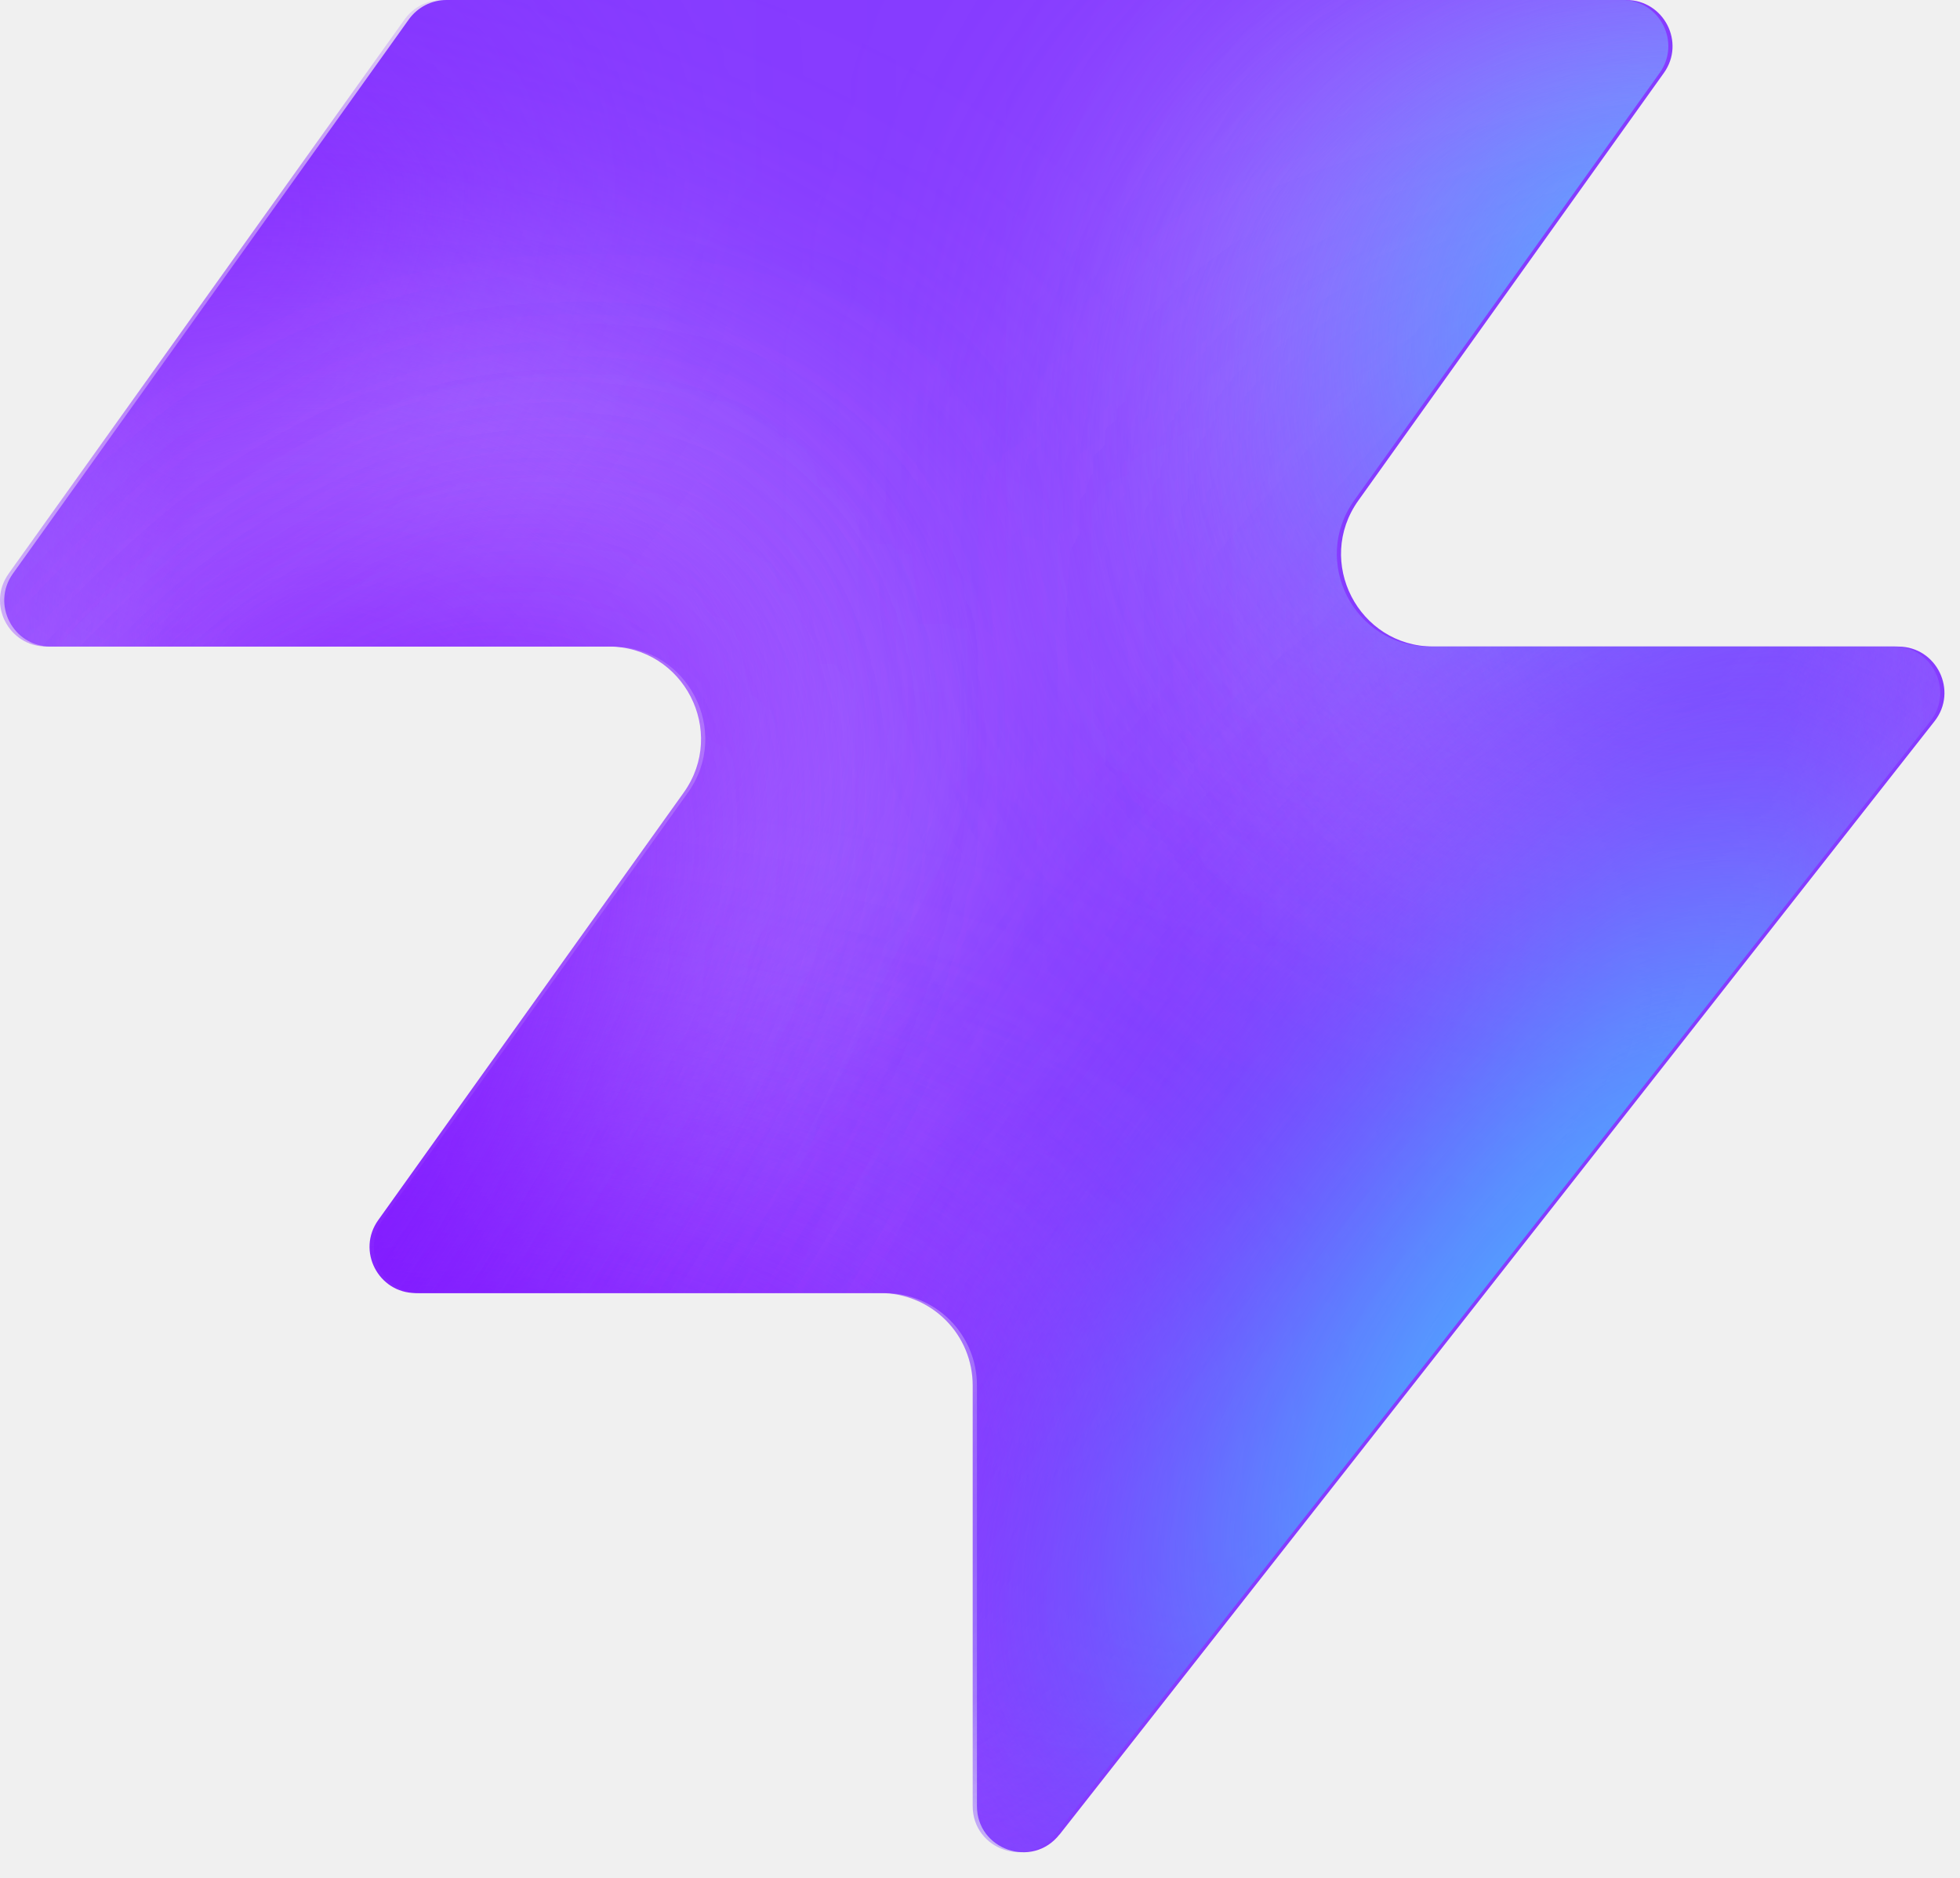
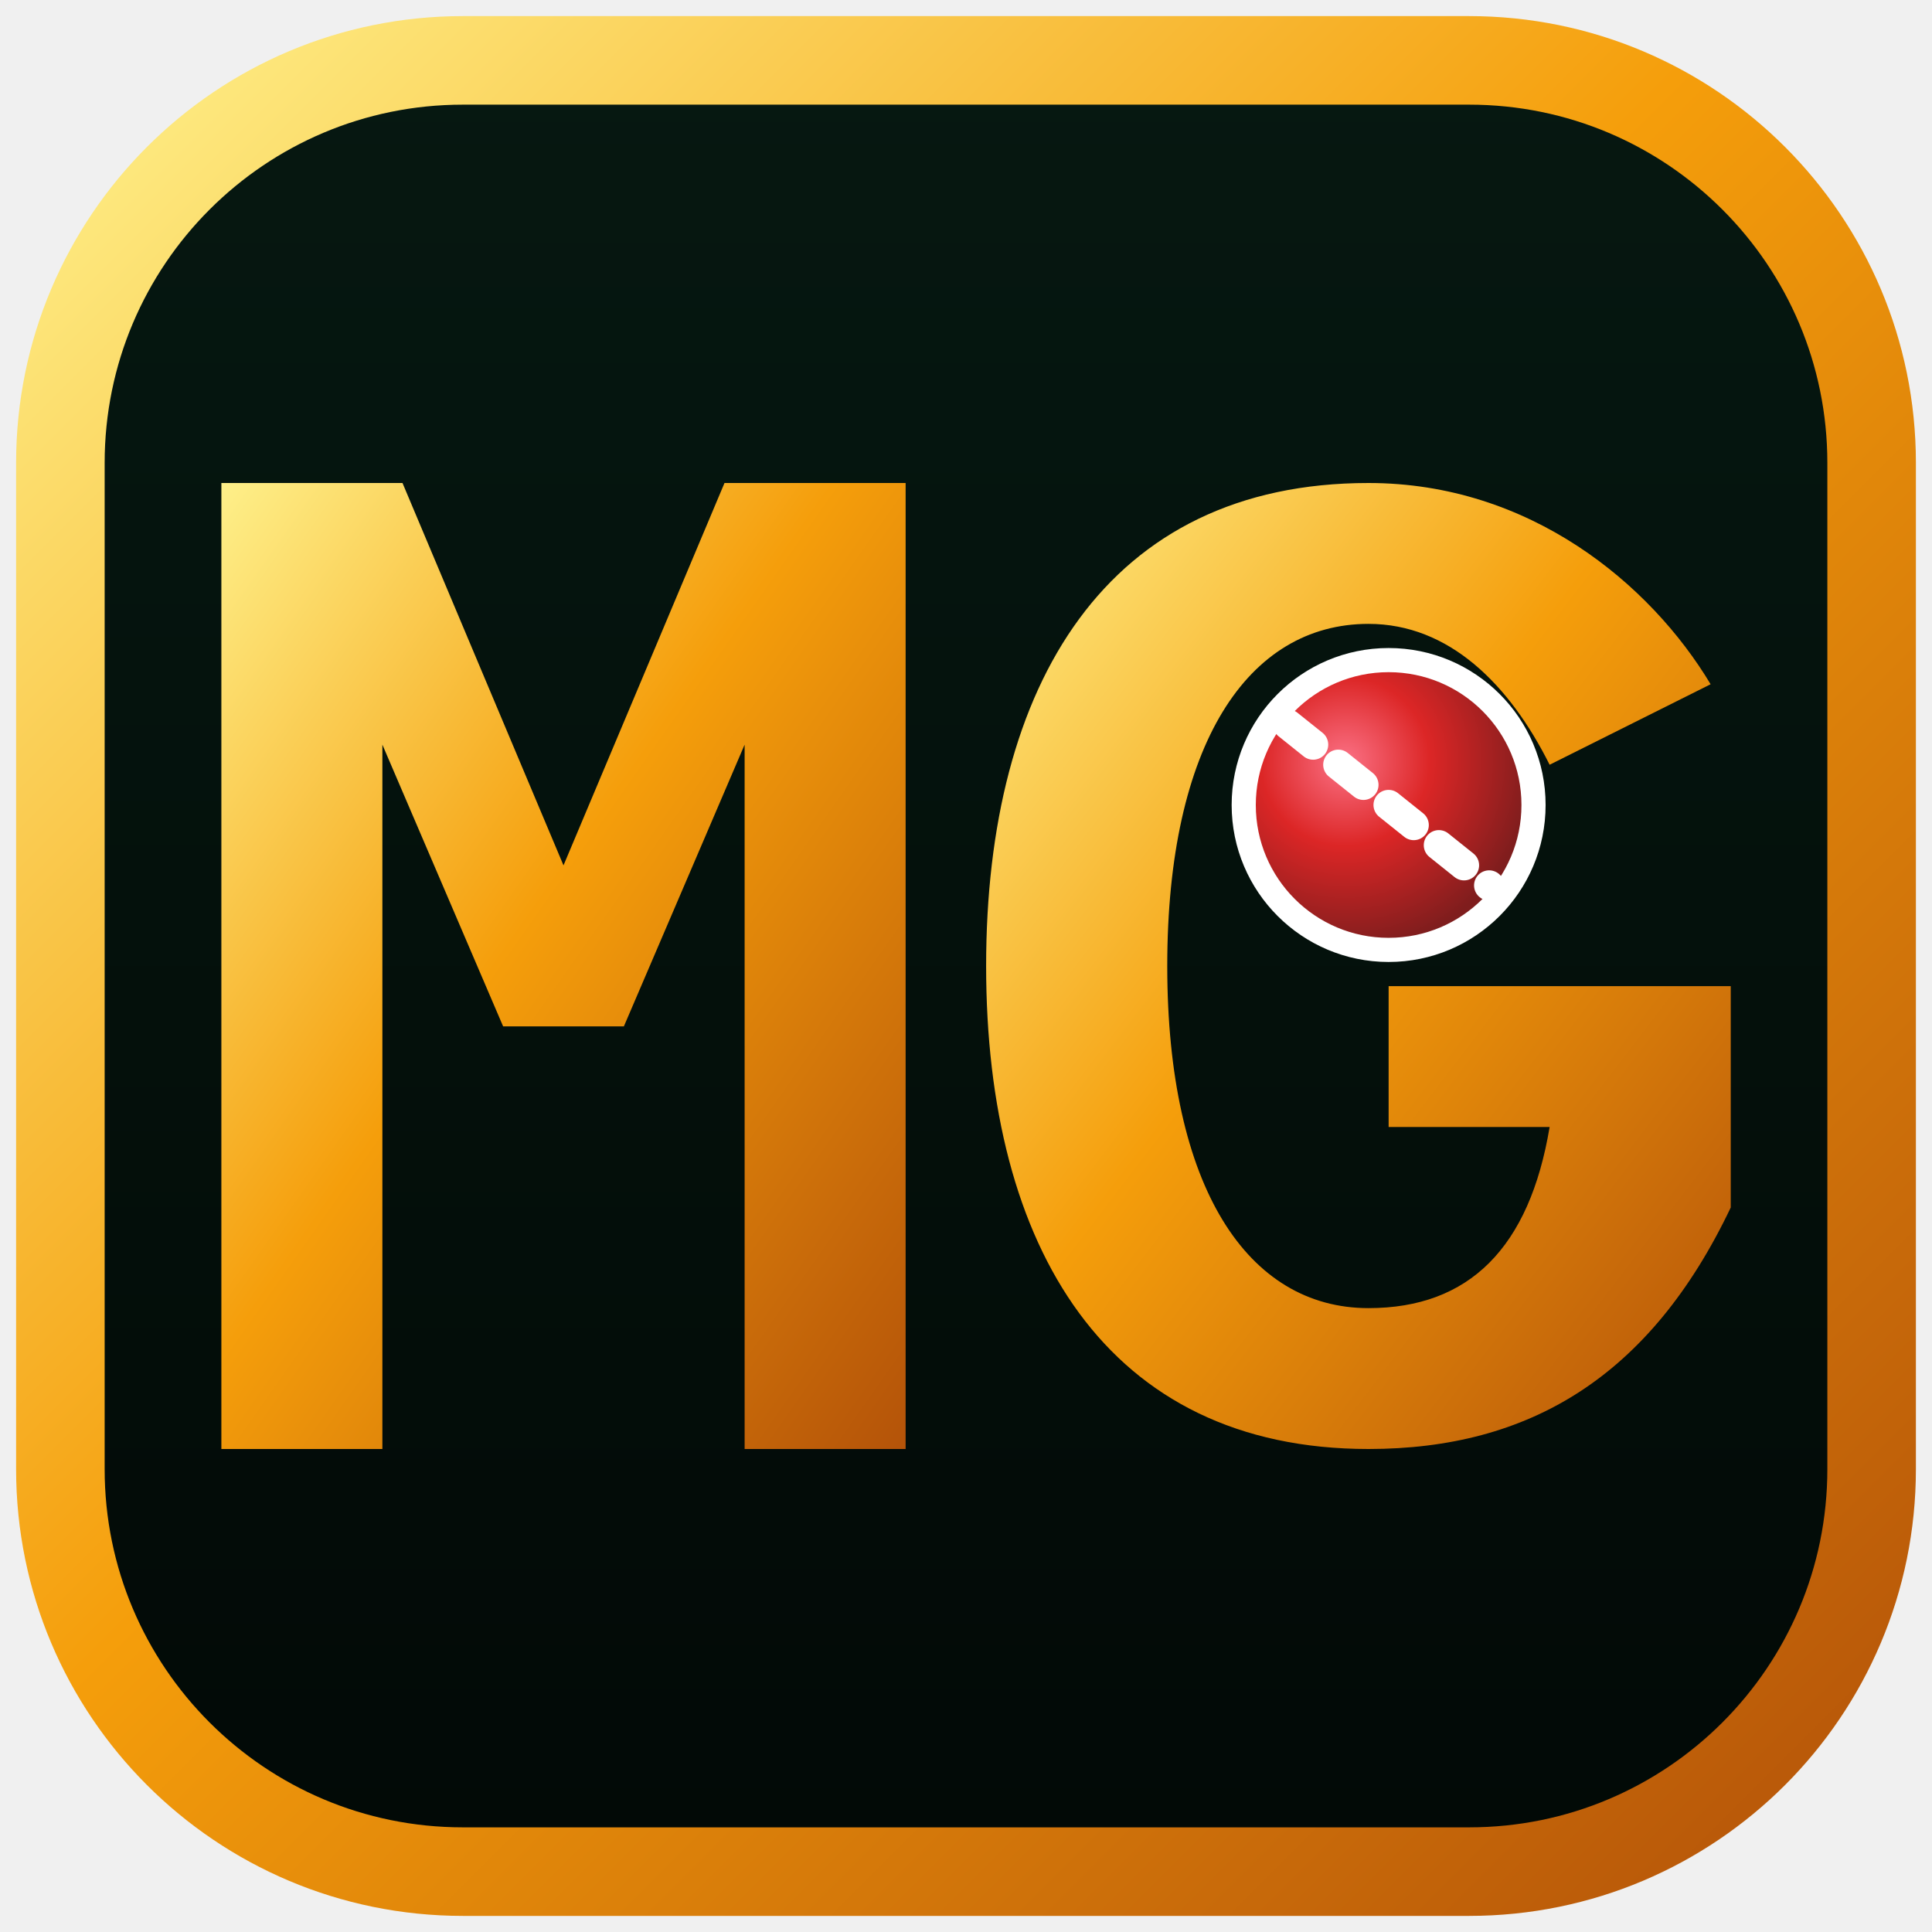
- <svg xmlns="http://www.w3.org/2000/svg" width="48" height="46" fill="none" viewBox="0 0 48 46">
-   <path fill="#863bff" d="M25.946 44.938c-.664.845-2.021.375-2.021-.698V33.937a2.26 2.26 0 0 0-2.262-2.262H10.287c-.92 0-1.456-1.04-.92-1.788l7.48-10.471c1.07-1.497 0-3.578-1.842-3.578H1.237c-.92 0-1.456-1.04-.92-1.788L10.013.474c.214-.297.556-.474.92-.474h28.894c.92 0 1.456 1.04.92 1.788l-7.48 10.471c-1.07 1.498 0 3.579 1.842 3.579h11.377c.943 0 1.473 1.088.89 1.83L25.947 44.94z" style="fill:#863bff;fill:color(display-p3 .525 .23 1);fill-opacity:1" />
-   <mask id="a" width="48" height="46" x="0" y="0" maskUnits="userSpaceOnUse" style="mask-type:alpha">
-     <path fill="#000" d="M25.842 44.938c-.664.844-2.021.375-2.021-.698V33.937a2.26 2.26 0 0 0-2.262-2.262H10.183c-.92 0-1.456-1.04-.92-1.788l7.48-10.471c1.07-1.498 0-3.579-1.842-3.579H1.133c-.92 0-1.456-1.04-.92-1.787L9.91.473c.214-.297.556-.474.92-.474h28.894c.92 0 1.456 1.04.92 1.788l-7.48 10.471c-1.07 1.498 0 3.578 1.842 3.578h11.377c.943 0 1.473 1.088.89 1.832L25.843 44.94z" style="fill:#000;fill-opacity:1" />
-   </mask>
-   <g mask="url(#a)">
-     <g filter="url(#b)">
-       <ellipse cx="5.508" cy="14.704" fill="#ede6ff" rx="5.508" ry="14.704" style="fill:#ede6ff;fill:color(display-p3 .927 .903 1);fill-opacity:1" transform="matrix(.00324 1 1 -.00324 -4.47 31.516)" />
-     </g>
-     <g filter="url(#c)">
-       <ellipse cx="10.399" cy="29.851" fill="#ede6ff" rx="10.399" ry="29.851" style="fill:#ede6ff;fill:color(display-p3 .927 .903 1);fill-opacity:1" transform="matrix(.00324 1 1 -.00324 -39.328 7.883)" />
-     </g>
-     <g filter="url(#d)">
-       <ellipse cx="5.508" cy="30.487" fill="#7e14ff" rx="5.508" ry="30.487" style="fill:#7e14ff;fill:color(display-p3 .492 .077 1);fill-opacity:1" transform="rotate(89.814 -25.913 -14.639)scale(1 -1)" />
-     </g>
-     <g filter="url(#e)">
-       <ellipse cx="5.508" cy="30.599" fill="#7e14ff" rx="5.508" ry="30.599" style="fill:#7e14ff;fill:color(display-p3 .492 .077 1);fill-opacity:1" transform="rotate(89.814 -32.644 -3.334)scale(1 -1)" />
-     </g>
-     <g filter="url(#f)">
-       <ellipse cx="5.508" cy="30.599" fill="#7e14ff" rx="5.508" ry="30.599" style="fill:#7e14ff;fill:color(display-p3 .492 .077 1);fill-opacity:1" transform="matrix(.00324 1 1 -.00324 -34.34 30.47)" />
-     </g>
-     <g filter="url(#g)">
-       <ellipse cx="14.072" cy="22.078" fill="#ede6ff" rx="14.072" ry="22.078" style="fill:#ede6ff;fill:color(display-p3 .927 .903 1);fill-opacity:1" transform="rotate(93.35 24.506 48.493)scale(-1 1)" />
-     </g>
-     <g filter="url(#h)">
-       <ellipse cx="3.47" cy="21.501" fill="#7e14ff" rx="3.47" ry="21.501" style="fill:#7e14ff;fill:color(display-p3 .492 .077 1);fill-opacity:1" transform="rotate(89.009 28.708 47.59)scale(-1 1)" />
-     </g>
-     <g filter="url(#i)">
-       <ellipse cx="3.47" cy="21.501" fill="#7e14ff" rx="3.47" ry="21.501" style="fill:#7e14ff;fill:color(display-p3 .492 .077 1);fill-opacity:1" transform="rotate(89.009 28.708 47.59)scale(-1 1)" />
-     </g>
-     <g filter="url(#j)">
-       <ellipse cx=".387" cy="8.972" fill="#7e14ff" rx="4.407" ry="29.108" style="fill:#7e14ff;fill:color(display-p3 .492 .077 1);fill-opacity:1" transform="rotate(39.51 .387 8.972)" />
-     </g>
-     <g filter="url(#k)">
-       <ellipse cx="47.523" cy="-6.092" fill="#7e14ff" rx="4.407" ry="29.108" style="fill:#7e14ff;fill:color(display-p3 .492 .077 1);fill-opacity:1" transform="rotate(37.892 47.523 -6.092)" />
-     </g>
-     <g filter="url(#l)">
-       <ellipse cx="41.412" cy="6.333" fill="#47bfff" rx="5.971" ry="9.665" style="fill:#47bfff;fill:color(display-p3 .28 .748 1);fill-opacity:1" transform="rotate(37.892 41.412 6.333)" />
-     </g>
-     <g filter="url(#m)">
-       <ellipse cx="-1.879" cy="38.332" fill="#7e14ff" rx="4.407" ry="29.108" style="fill:#7e14ff;fill:color(display-p3 .492 .077 1);fill-opacity:1" transform="rotate(37.892 -1.88 38.332)" />
-     </g>
-     <g filter="url(#n)">
-       <ellipse cx="-1.879" cy="38.332" fill="#7e14ff" rx="4.407" ry="29.108" style="fill:#7e14ff;fill:color(display-p3 .492 .077 1);fill-opacity:1" transform="rotate(37.892 -1.88 38.332)" />
-     </g>
-     <g filter="url(#o)">
-       <ellipse cx="35.651" cy="29.907" fill="#7e14ff" rx="4.407" ry="29.108" style="fill:#7e14ff;fill:color(display-p3 .492 .077 1);fill-opacity:1" transform="rotate(37.892 35.651 29.907)" />
-     </g>
-     <g filter="url(#p)">
-       <ellipse cx="38.418" cy="32.4" fill="#47bfff" rx="5.971" ry="15.297" style="fill:#47bfff;fill:color(display-p3 .28 .748 1);fill-opacity:1" transform="rotate(37.892 38.418 32.4)" />
-     </g>
-   </g>
+ <svg xmlns="http://www.w3.org/2000/svg" viewBox="0 0 48 48" width="48" height="48">
  <defs>
-     <filter id="b" width="60.045" height="41.654" x="-19.77" y="16.149" color-interpolation-filters="sRGB" filterUnits="userSpaceOnUse">
-       <feFlood flood-opacity="0" result="BackgroundImageFix" />
-       <feBlend in="SourceGraphic" in2="BackgroundImageFix" result="shape" />
-       <feGaussianBlur result="effect1_foregroundBlur_2002_17158" stdDeviation="7.659" />
-     </filter>
-     <filter id="c" width="90.34" height="51.437" x="-54.613" y="-7.533" color-interpolation-filters="sRGB" filterUnits="userSpaceOnUse">
-       <feFlood flood-opacity="0" result="BackgroundImageFix" />
-       <feBlend in="SourceGraphic" in2="BackgroundImageFix" result="shape" />
-       <feGaussianBlur result="effect1_foregroundBlur_2002_17158" stdDeviation="7.659" />
-     </filter>
-     <filter id="d" width="79.355" height="29.4" x="-49.64" y="2.03" color-interpolation-filters="sRGB" filterUnits="userSpaceOnUse">
-       <feFlood flood-opacity="0" result="BackgroundImageFix" />
-       <feBlend in="SourceGraphic" in2="BackgroundImageFix" result="shape" />
-       <feGaussianBlur result="effect1_foregroundBlur_2002_17158" stdDeviation="4.596" />
-     </filter>
-     <filter id="e" width="79.579" height="29.4" x="-45.045" y="20.029" color-interpolation-filters="sRGB" filterUnits="userSpaceOnUse">
-       <feFlood flood-opacity="0" result="BackgroundImageFix" />
-       <feBlend in="SourceGraphic" in2="BackgroundImageFix" result="shape" />
-       <feGaussianBlur result="effect1_foregroundBlur_2002_17158" stdDeviation="4.596" />
-     </filter>
-     <filter id="f" width="79.579" height="29.4" x="-43.513" y="21.178" color-interpolation-filters="sRGB" filterUnits="userSpaceOnUse">
-       <feFlood flood-opacity="0" result="BackgroundImageFix" />
-       <feBlend in="SourceGraphic" in2="BackgroundImageFix" result="shape" />
-       <feGaussianBlur result="effect1_foregroundBlur_2002_17158" stdDeviation="4.596" />
-     </filter>
-     <filter id="g" width="74.749" height="58.852" x="15.756" y="-17.901" color-interpolation-filters="sRGB" filterUnits="userSpaceOnUse">
-       <feFlood flood-opacity="0" result="BackgroundImageFix" />
-       <feBlend in="SourceGraphic" in2="BackgroundImageFix" result="shape" />
-       <feGaussianBlur result="effect1_foregroundBlur_2002_17158" stdDeviation="7.659" />
-     </filter>
-     <filter id="h" width="61.377" height="25.362" x="23.548" y="2.284" color-interpolation-filters="sRGB" filterUnits="userSpaceOnUse">
-       <feFlood flood-opacity="0" result="BackgroundImageFix" />
-       <feBlend in="SourceGraphic" in2="BackgroundImageFix" result="shape" />
-       <feGaussianBlur result="effect1_foregroundBlur_2002_17158" stdDeviation="4.596" />
-     </filter>
-     <filter id="i" width="61.377" height="25.362" x="23.548" y="2.284" color-interpolation-filters="sRGB" filterUnits="userSpaceOnUse">
-       <feFlood flood-opacity="0" result="BackgroundImageFix" />
-       <feBlend in="SourceGraphic" in2="BackgroundImageFix" result="shape" />
-       <feGaussianBlur result="effect1_foregroundBlur_2002_17158" stdDeviation="4.596" />
-     </filter>
-     <filter id="j" width="56.045" height="63.649" x="-27.636" y="-22.853" color-interpolation-filters="sRGB" filterUnits="userSpaceOnUse">
-       <feFlood flood-opacity="0" result="BackgroundImageFix" />
-       <feBlend in="SourceGraphic" in2="BackgroundImageFix" result="shape" />
-       <feGaussianBlur result="effect1_foregroundBlur_2002_17158" stdDeviation="4.596" />
-     </filter>
-     <filter id="k" width="54.814" height="64.646" x="20.116" y="-38.415" color-interpolation-filters="sRGB" filterUnits="userSpaceOnUse">
-       <feFlood flood-opacity="0" result="BackgroundImageFix" />
-       <feBlend in="SourceGraphic" in2="BackgroundImageFix" result="shape" />
-       <feGaussianBlur result="effect1_foregroundBlur_2002_17158" stdDeviation="4.596" />
-     </filter>
-     <filter id="l" width="33.541" height="35.313" x="24.641" y="-11.323" color-interpolation-filters="sRGB" filterUnits="userSpaceOnUse">
-       <feFlood flood-opacity="0" result="BackgroundImageFix" />
-       <feBlend in="SourceGraphic" in2="BackgroundImageFix" result="shape" />
-       <feGaussianBlur result="effect1_foregroundBlur_2002_17158" stdDeviation="4.596" />
-     </filter>
-     <filter id="m" width="54.814" height="64.646" x="-29.286" y="6.009" color-interpolation-filters="sRGB" filterUnits="userSpaceOnUse">
-       <feFlood flood-opacity="0" result="BackgroundImageFix" />
-       <feBlend in="SourceGraphic" in2="BackgroundImageFix" result="shape" />
-       <feGaussianBlur result="effect1_foregroundBlur_2002_17158" stdDeviation="4.596" />
-     </filter>
-     <filter id="n" width="54.814" height="64.646" x="-29.286" y="6.009" color-interpolation-filters="sRGB" filterUnits="userSpaceOnUse">
-       <feFlood flood-opacity="0" result="BackgroundImageFix" />
-       <feBlend in="SourceGraphic" in2="BackgroundImageFix" result="shape" />
-       <feGaussianBlur result="effect1_foregroundBlur_2002_17158" stdDeviation="4.596" />
-     </filter>
-     <filter id="o" width="54.814" height="64.646" x="8.244" y="-2.416" color-interpolation-filters="sRGB" filterUnits="userSpaceOnUse">
-       <feFlood flood-opacity="0" result="BackgroundImageFix" />
-       <feBlend in="SourceGraphic" in2="BackgroundImageFix" result="shape" />
-       <feGaussianBlur result="effect1_foregroundBlur_2002_17158" stdDeviation="4.596" />
-     </filter>
-     <filter id="p" width="39.409" height="43.623" x="18.713" y="10.588" color-interpolation-filters="sRGB" filterUnits="userSpaceOnUse">
-       <feFlood flood-opacity="0" result="BackgroundImageFix" />
-       <feBlend in="SourceGraphic" in2="BackgroundImageFix" result="shape" />
-       <feGaussianBlur result="effect1_foregroundBlur_2002_17158" stdDeviation="4.596" />
-     </filter>
+     <linearGradient id="gold" x1="0%" y1="0%" x2="100%" y2="100%">
+       <stop offset="0%" stop-color="#FEF08A" />
+       <stop offset="45%" stop-color="#F59E0B" />
+       <stop offset="100%" stop-color="#B45309" />
+     </linearGradient>
+     <linearGradient id="bg" x1="0%" y1="0%" x2="0%" y2="100%">
+       <stop offset="0%" stop-color="#061811" />
+       <stop offset="100%" stop-color="#020906" />
+     </linearGradient>
+     <radialGradient id="ball" cx="35%" cy="35%" r="65%">
+       <stop offset="0%" stop-color="#FB7185" />
+       <stop offset="45%" stop-color="#DC2626" />
+       <stop offset="100%" stop-color="#7F1D1D" />
+     </radialGradient>
  </defs>
+   <rect x="1.5" y="1.5" width="45" height="45" rx="10" fill="url(#bg)" stroke="url(#gold)" stroke-width="2.2" />
+   <path d="M 5.5 36 L 5.5 12 L 10 12 L 14 21.5 L 18 12 L 22.5 12 L 22.5 36 L 18.5 36 L 18.5 18.5 L 15.5 25.5 L 12.5 25.5 L 9.5 18.5 L 9.5 36 Z" fill="url(#gold)" />
+   <path d="M 42.5 17 L 38.5 19 C 37.5 17 36 15.5 34 15.5 C 31 15.5 29 18.5 29 24 C 29 29.5 31 32.5 34 32.5 C 36.5 32.5 38 31 38.5 28 L 34.5 28 L 34.5 24.5 L 43 24.5 L 43 30 C 41 34.2 38 36 34 36 C 27.5 36 24.5 31 24.5 24 C 24.5 17 27.5 12 34 12 C 38 12 41 14.5 42.5 17 Z" fill="url(#gold)" />
+   <circle cx="34.5" cy="20" r="3.6" fill="url(#ball)" stroke="#FFFFFF" stroke-width="0.6" />
+   <path d="M 32 18 Q 34.5 20 37 22" stroke="#FFFFFF" stroke-width="0.75" stroke-linecap="round" stroke-dasharray="0.8 0.8" fill="none" />
</svg>
